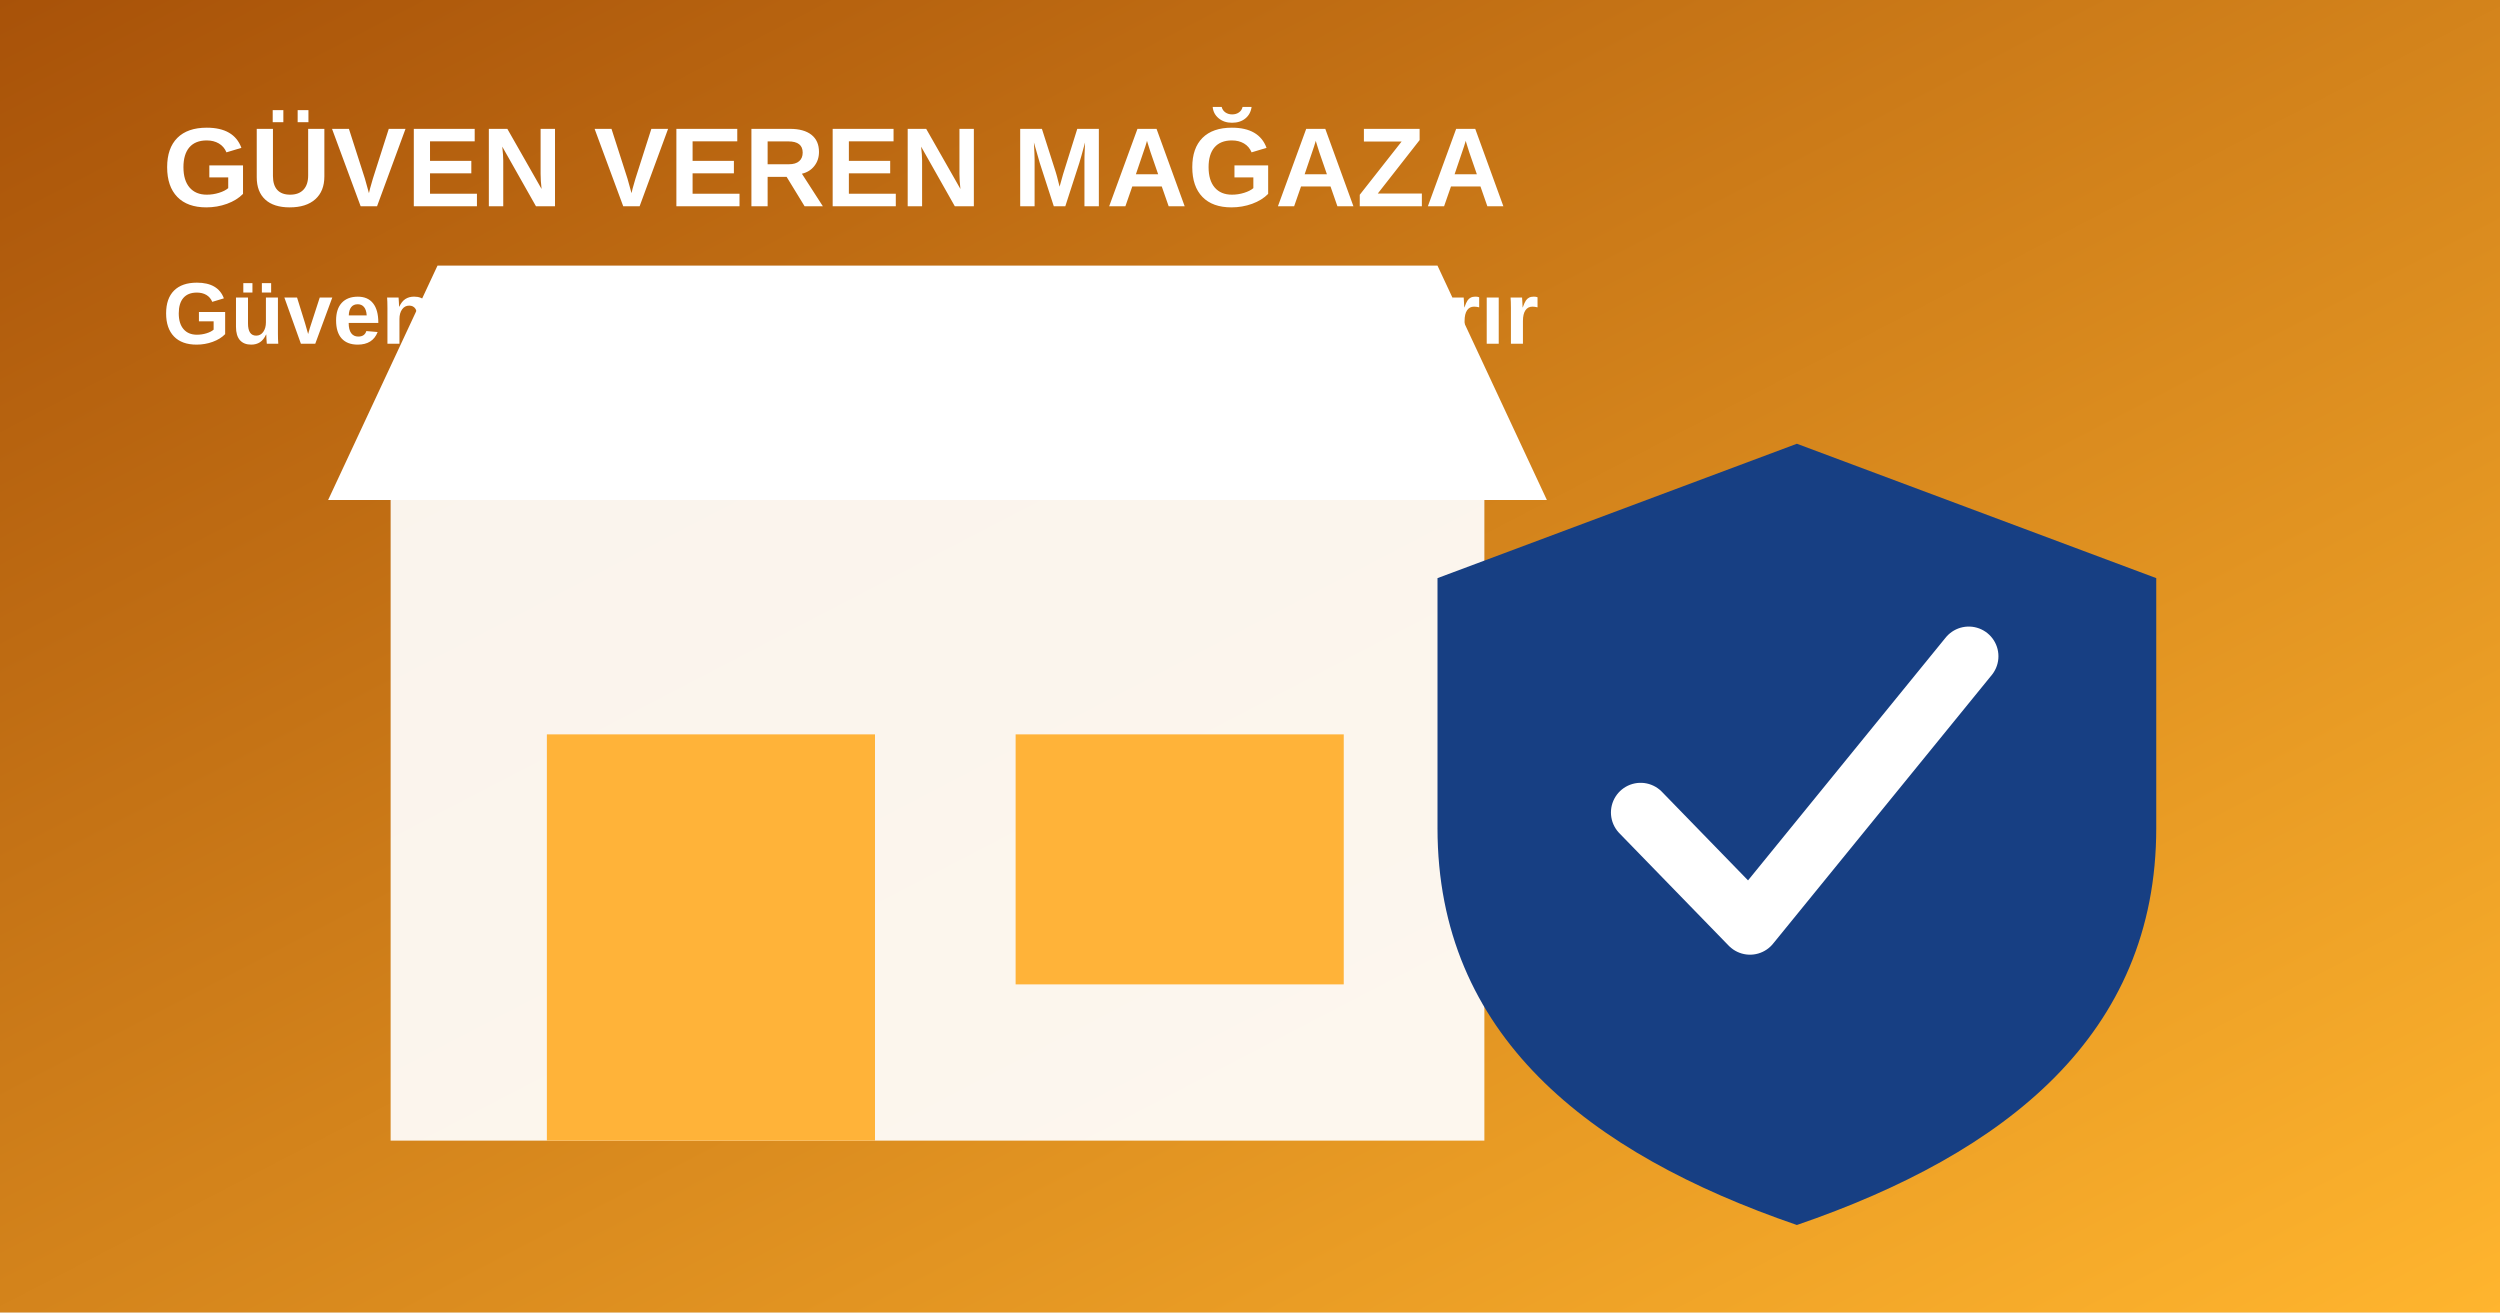
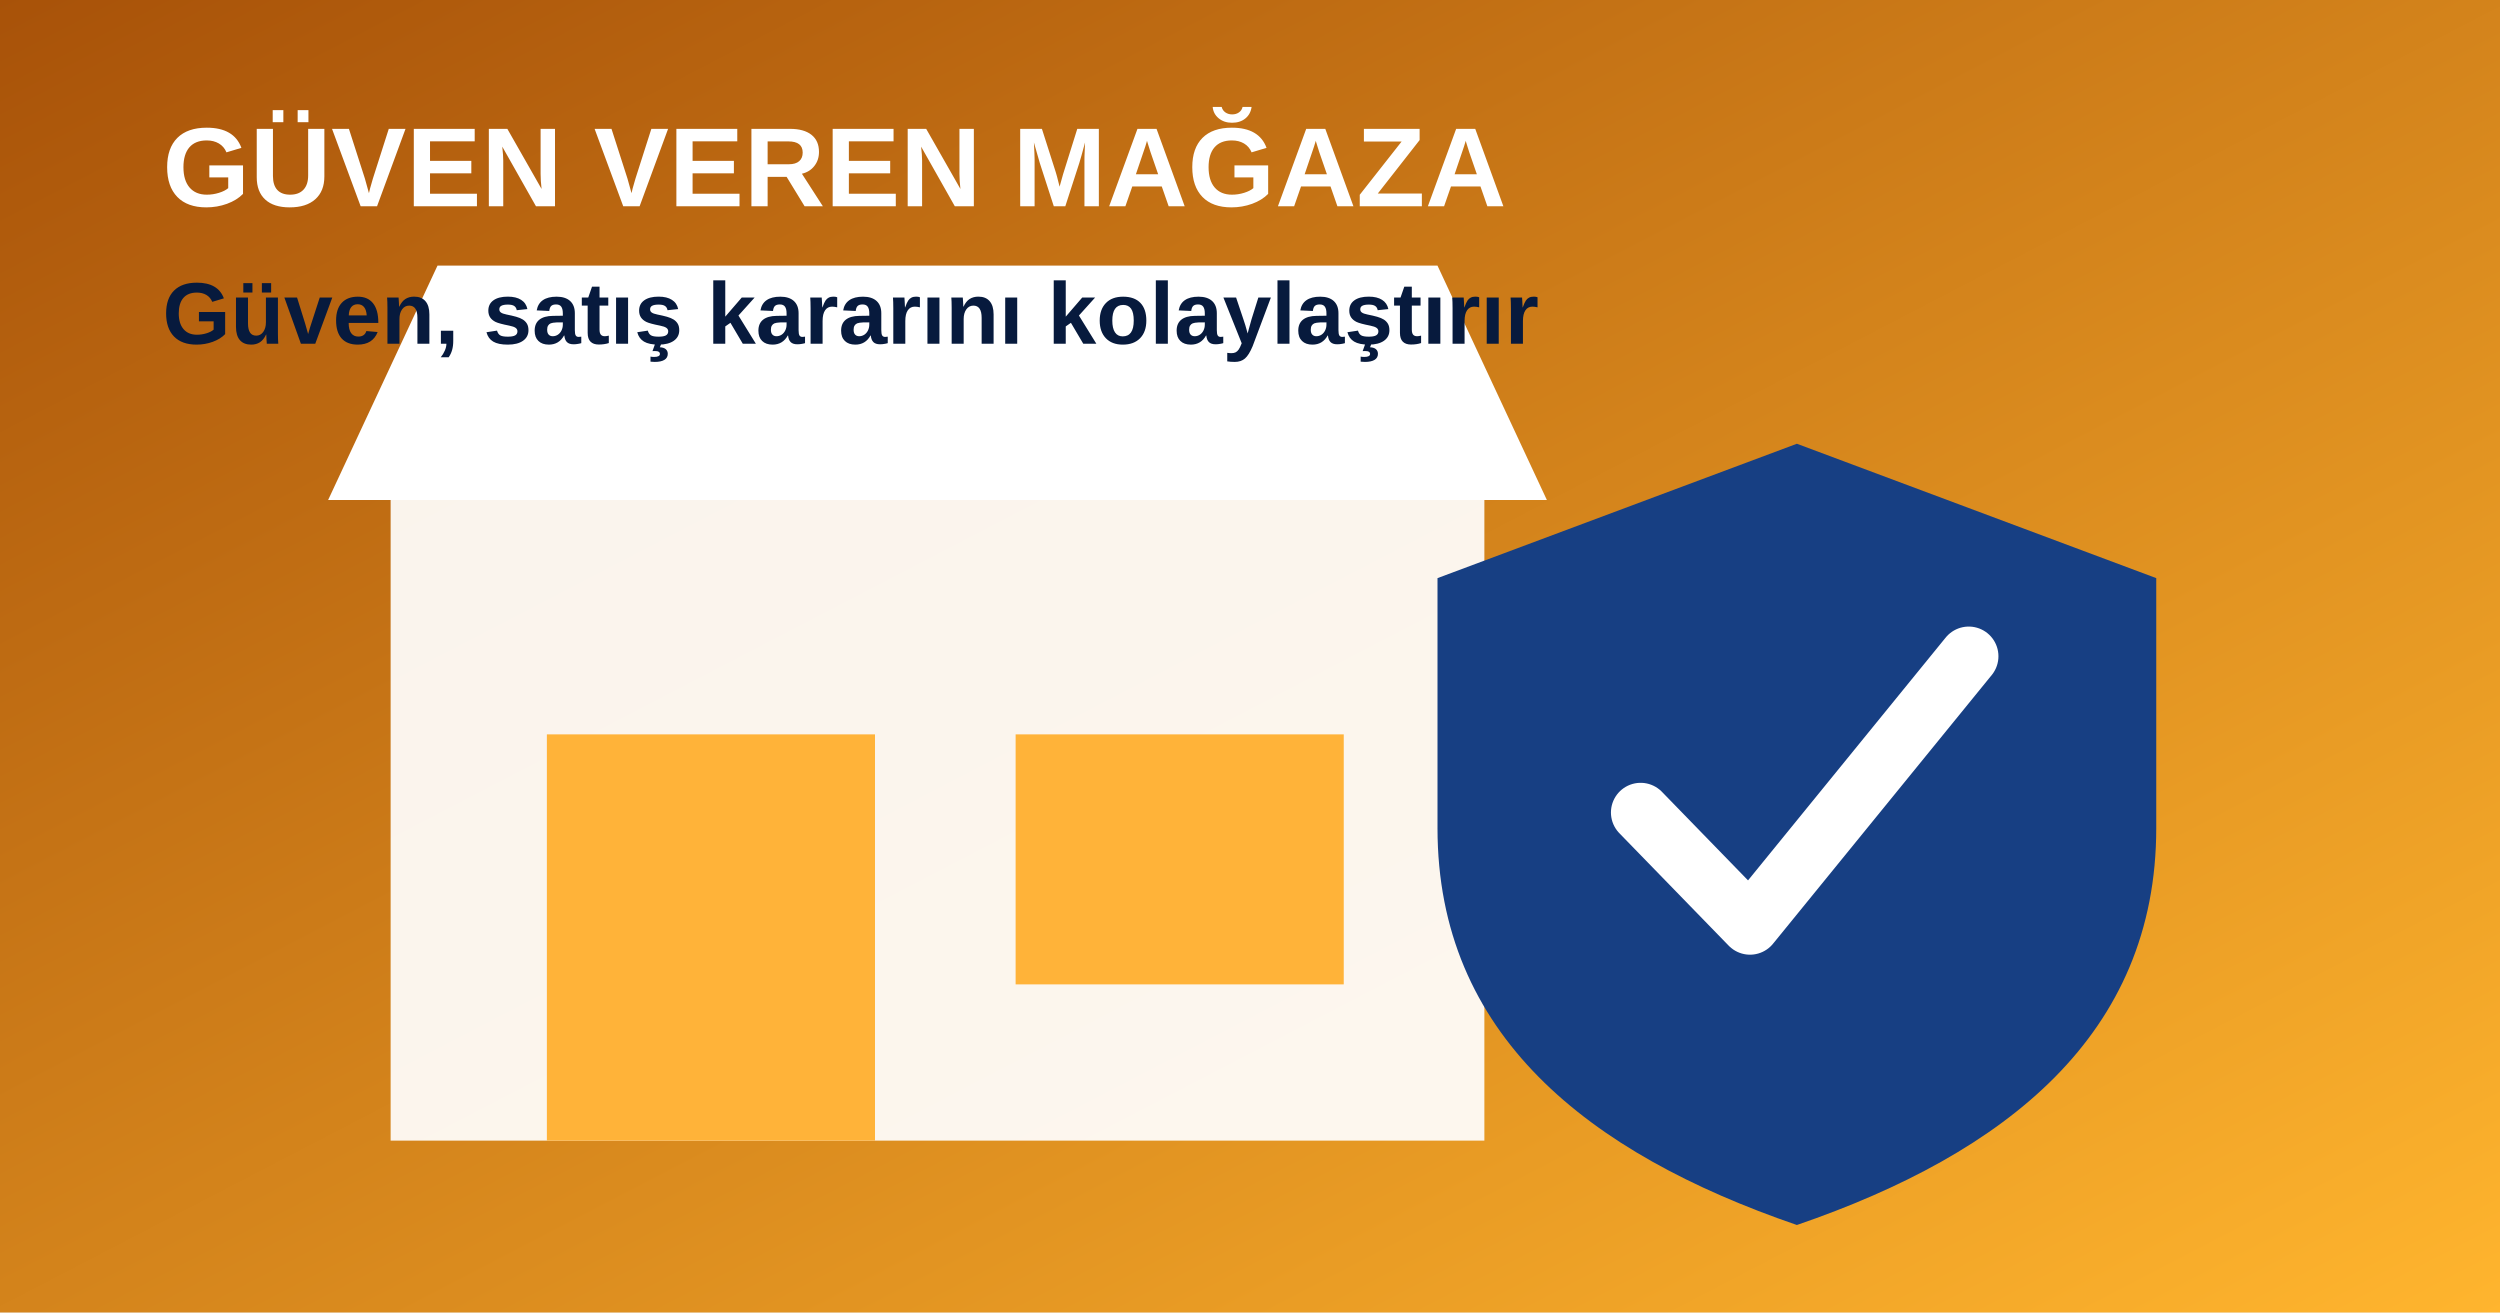
<svg xmlns="http://www.w3.org/2000/svg" viewBox="0 0 800 420">
  <defs>
    <linearGradient id="g" x2="1" y2="1">
      <stop stop-color="#a85209" />
      <stop offset="1" stop-color="#ffb52e" />
    </linearGradient>
  </defs>
  <rect width="800" height="420" fill="url(#g)" />
  <path d="M105 160h390l-35-75H140z" fill="#fff" />
  <path d="M125 160h350v205H125z" fill="#fff" opacity=".92" />
  <path d="M175 235h105v130H175zm150 0h105v80H325z" fill="#ffb339" />
  <path d="M575 142 690 185v80c0 66-48 104-115 127-67-23-115-61-115-127v-80z" fill="#173f83" />
  <path d="m525 260 35 36 70-86" fill="none" stroke="#fff" stroke-width="19" stroke-linecap="round" stroke-linejoin="round" />
  <text x="52" y="66" fill="#fff" font-family="Arial" font-size="36" font-weight="700">GÜVEN VEREN MAĞAZA</text>
-   <text x="52" y="110" fill="#fff" font-family="Arial" font-size="28" font-weight="600">Güven, satış kararını kolaylaştırır</text>
+   <text x="52" y="110" fill="#071a3d" font-family="Arial" font-size="28" font-weight="700">Güven, satış kararını kolaylaştırır</text>
</svg>
